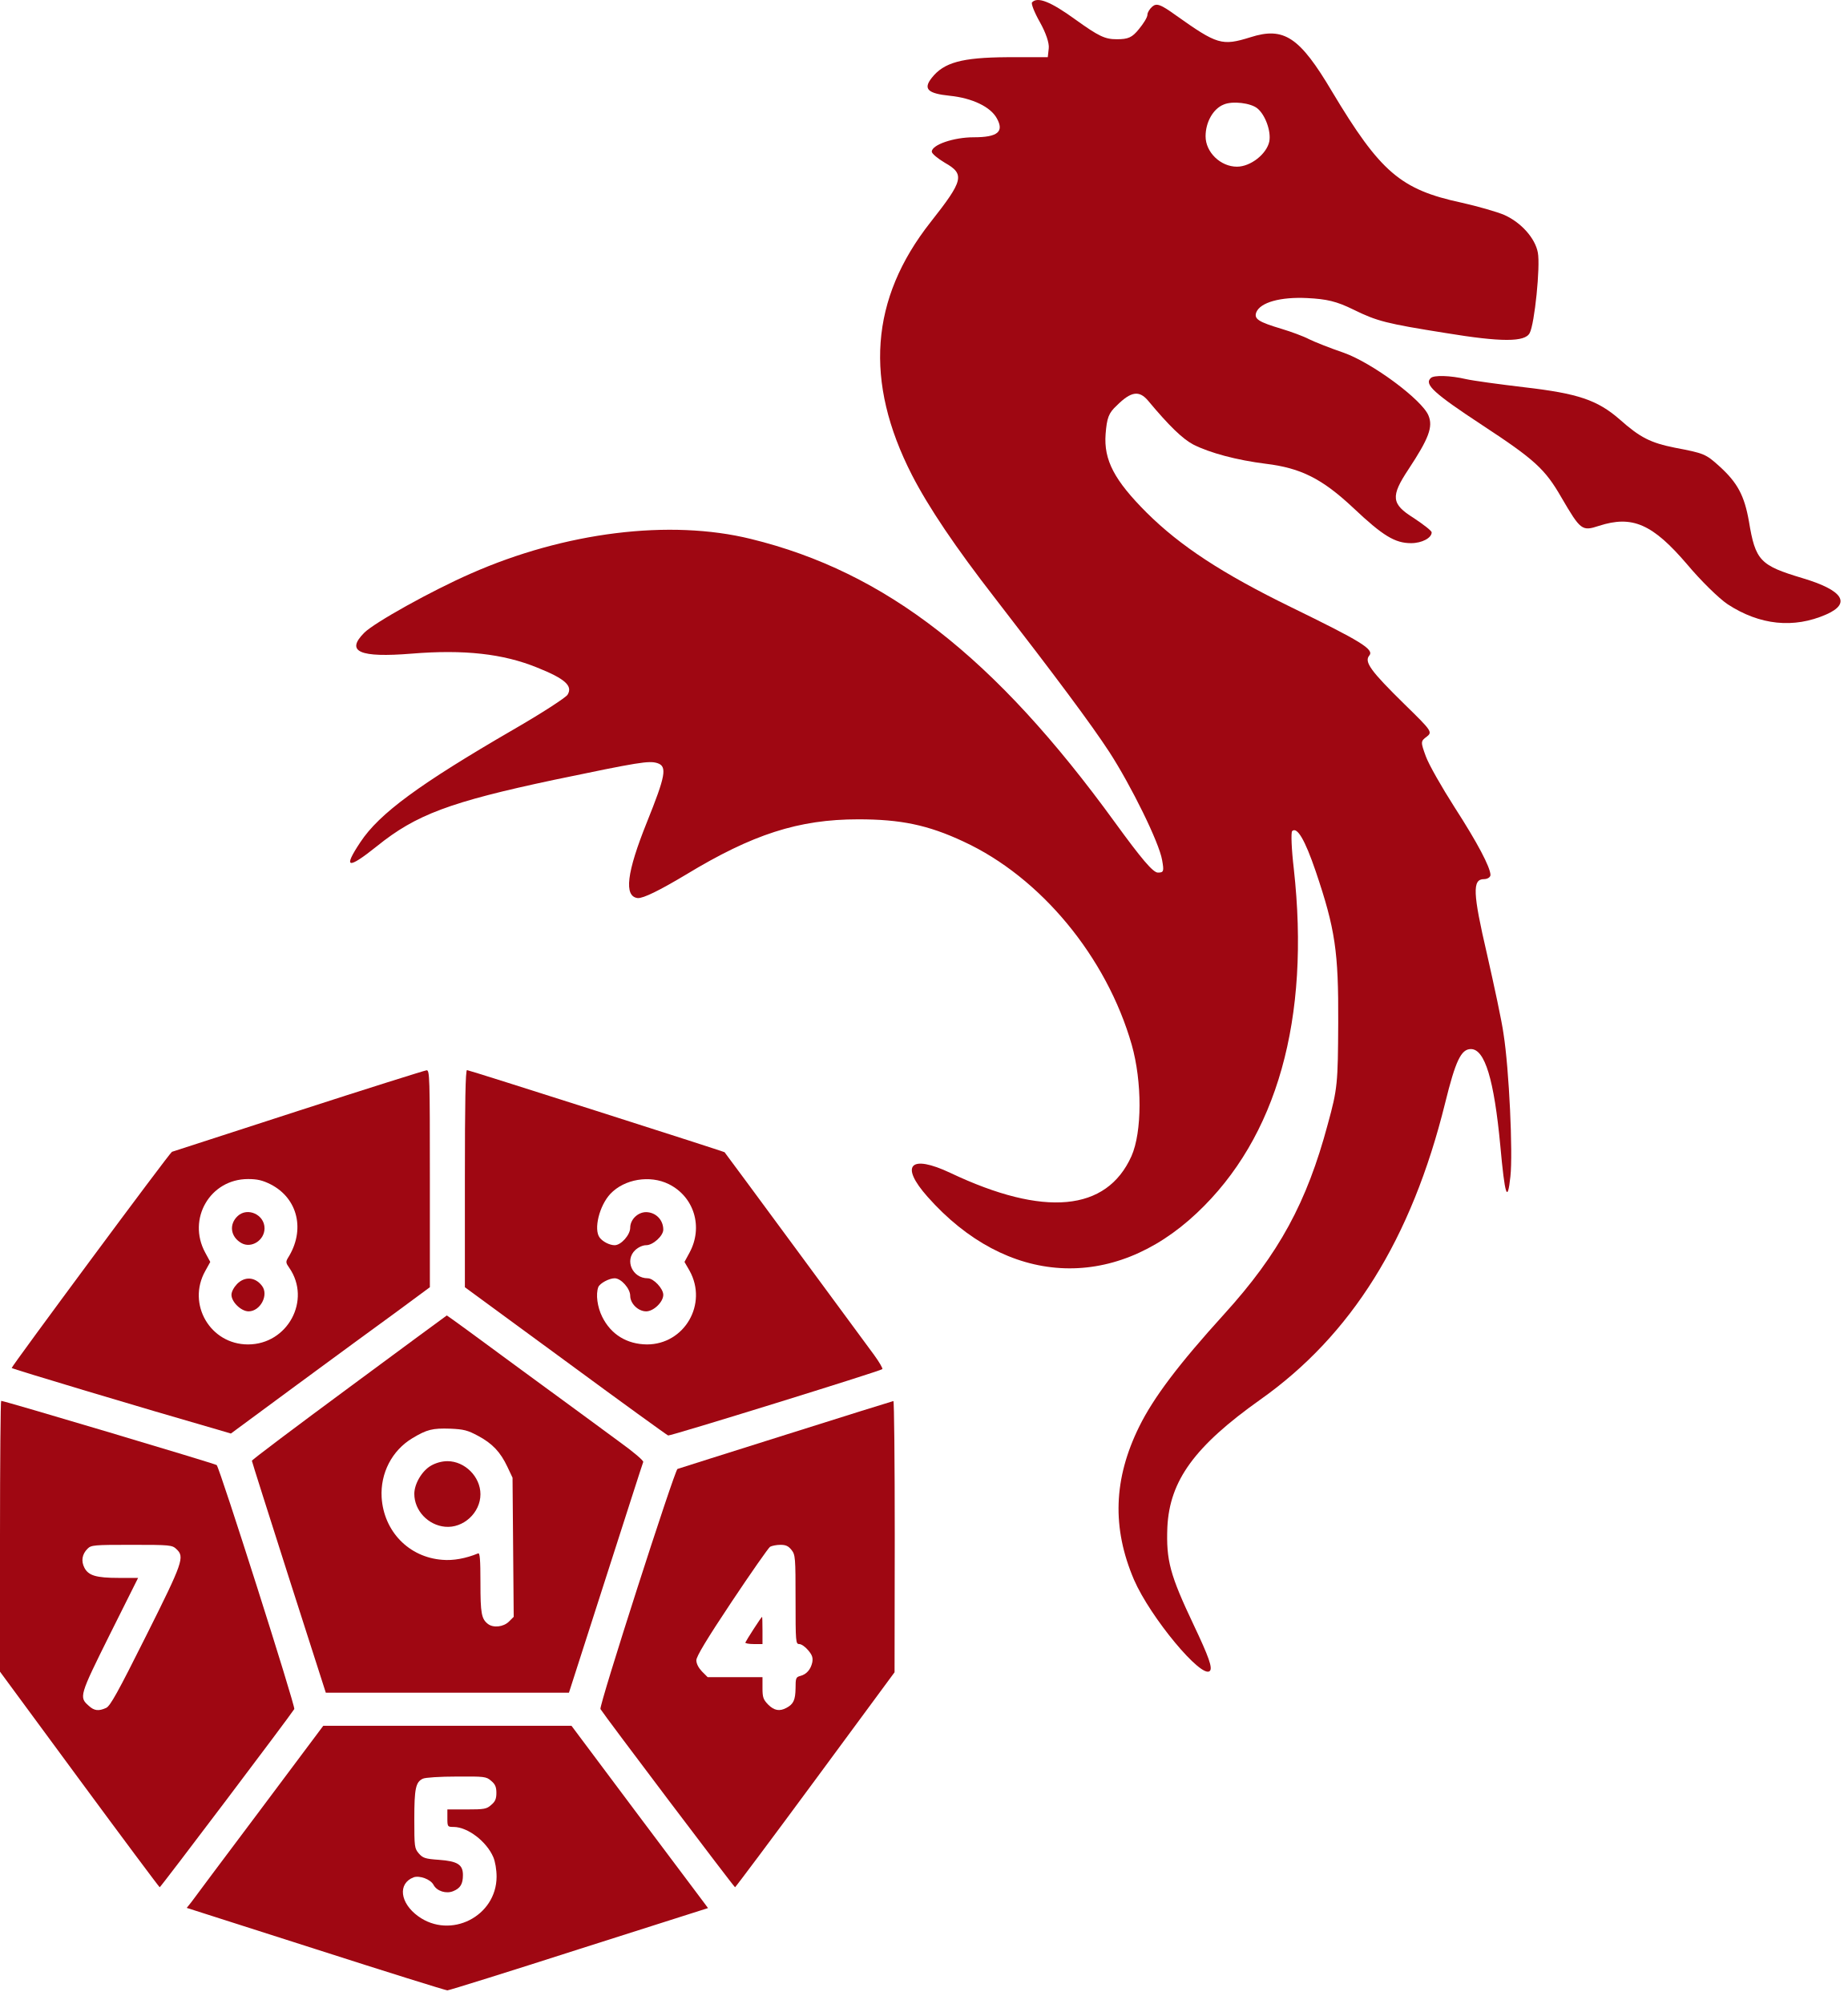
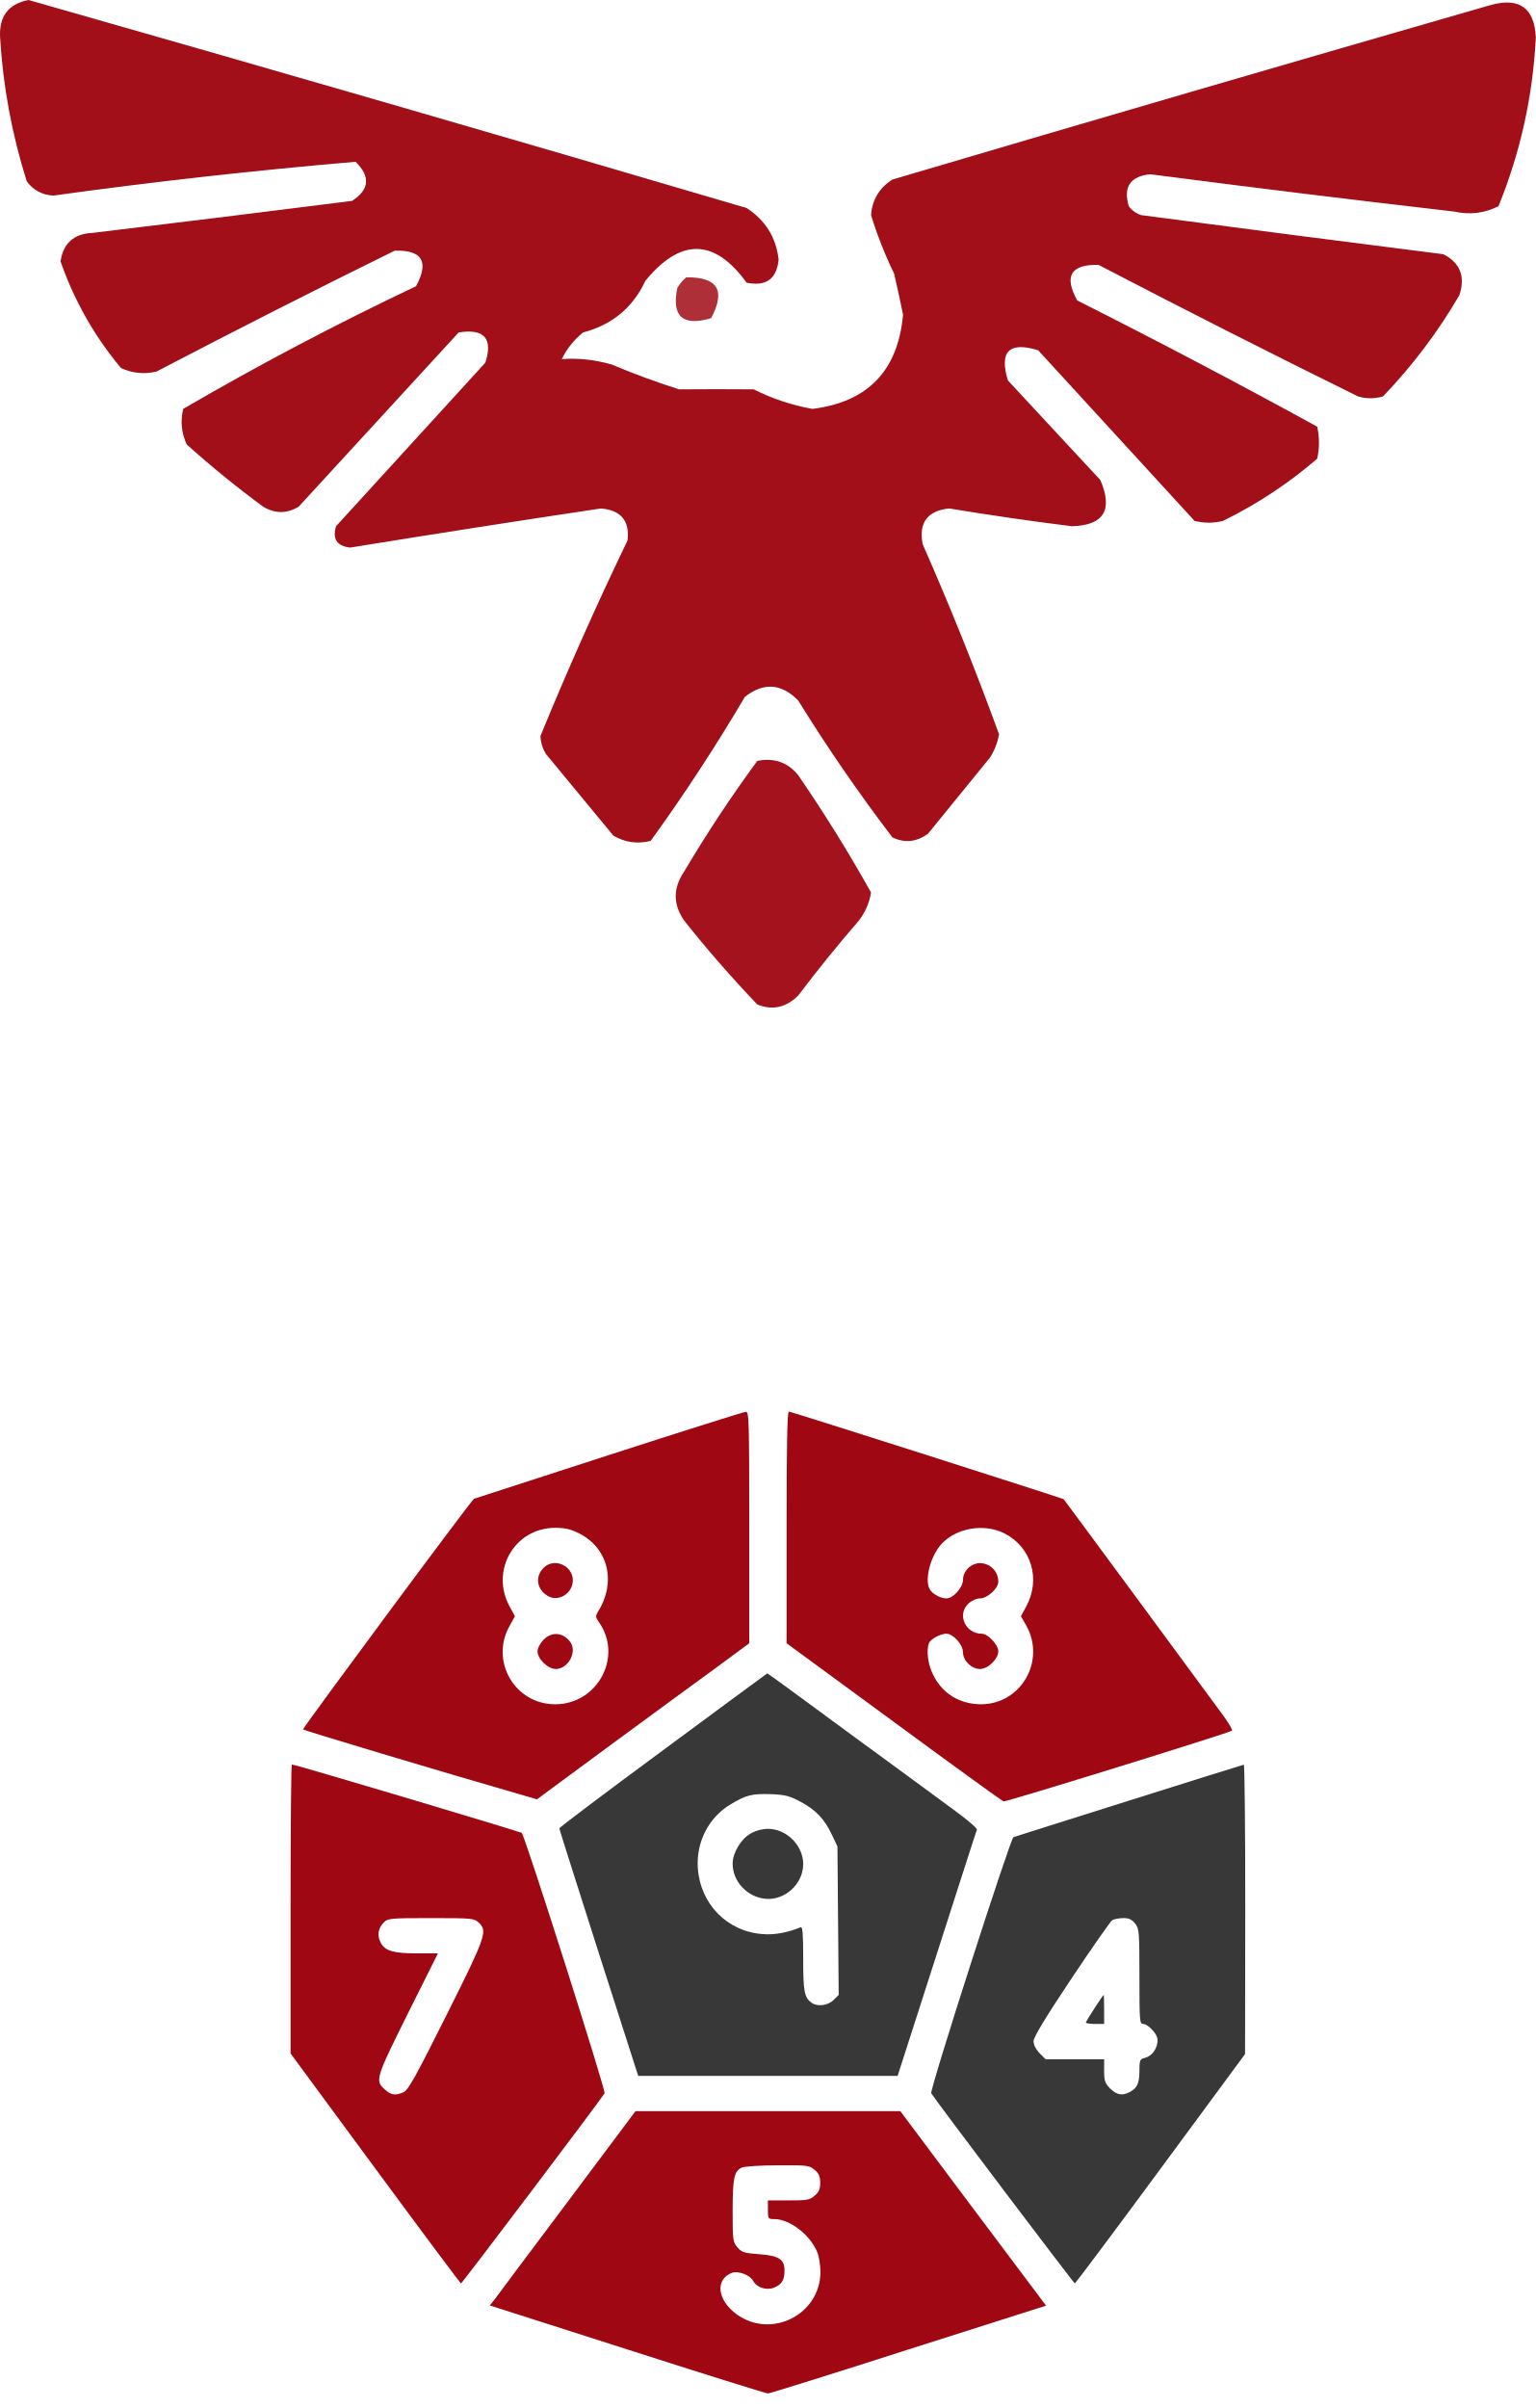
- <svg xmlns="http://www.w3.org/2000/svg" width="95" height="103" viewBox="0 0 95 103" fill="none">
-   <path d="M53.061 0.119C52.994 0.169 53.178 0.639 53.464 1.143C53.766 1.681 53.951 2.218 53.917 2.487L53.867 2.94H51.767C49.45 2.957 48.526 3.209 47.904 3.999C47.451 4.57 47.686 4.805 48.828 4.922C49.987 5.04 50.928 5.494 51.247 6.081C51.633 6.77 51.297 7.056 50.054 7.056C49.03 7.056 47.904 7.442 47.904 7.795C47.904 7.896 48.207 8.147 48.576 8.366C49.617 8.954 49.533 9.273 47.837 11.423C44.73 15.37 44.427 19.603 46.88 24.407C47.736 26.07 49.114 28.119 51.163 30.756C54.27 34.77 56.101 37.223 57.042 38.667C58.15 40.381 59.595 43.303 59.746 44.21C59.847 44.781 59.83 44.849 59.528 44.849C59.276 44.849 58.671 44.126 57.327 42.279C51.146 33.763 45.536 29.395 38.599 27.699C34.433 26.674 29.041 27.346 24.204 29.48C22.205 30.353 19.249 31.999 18.728 32.52C17.754 33.494 18.476 33.813 21.164 33.595C23.851 33.376 25.867 33.595 27.63 34.317C29.058 34.888 29.461 35.258 29.176 35.711C29.075 35.862 27.832 36.669 26.404 37.492C21.567 40.297 19.501 41.808 18.526 43.286C17.619 44.647 17.871 44.697 19.383 43.488C21.382 41.876 23.112 41.221 28.504 40.078C32.854 39.171 33.358 39.087 33.795 39.222C34.316 39.39 34.215 39.877 33.257 42.262C32.216 44.849 32.065 46.075 32.787 46.159C33.073 46.176 33.896 45.773 35.273 44.949C38.683 42.883 41.051 42.111 44.125 42.111C46.292 42.111 47.703 42.396 49.533 43.253C53.498 45.084 56.891 49.182 58.184 53.701C58.721 55.599 58.721 58.185 58.167 59.428C56.891 62.267 53.682 62.569 48.862 60.285C46.796 59.311 46.241 59.882 47.686 61.511C51.751 66.097 57.21 66.416 61.526 62.351C65.659 58.471 67.372 52.357 66.515 44.647C66.398 43.656 66.364 42.783 66.431 42.715C66.683 42.48 67.086 43.152 67.641 44.781C68.648 47.755 68.816 48.913 68.799 52.575C68.783 55.683 68.766 55.951 68.262 57.782C67.187 61.797 65.759 64.434 62.937 67.541C60.603 70.111 59.309 71.824 58.57 73.319C57.243 76.007 57.159 78.526 58.301 81.197C59.141 83.129 61.778 86.303 62.198 85.883C62.349 85.732 62.148 85.161 61.375 83.532C60.149 80.945 59.948 80.206 60.015 78.493C60.132 76.091 61.426 74.327 64.785 71.942C69.471 68.633 72.562 63.695 74.292 56.707C74.83 54.524 75.115 53.919 75.619 53.919C76.341 53.919 76.812 55.498 77.131 58.874C77.366 61.461 77.5 61.881 77.651 60.47C77.786 59.26 77.584 54.944 77.299 53.146C77.215 52.508 76.812 50.644 76.442 49.014C75.72 45.907 75.686 45.185 76.291 45.185C76.476 45.185 76.627 45.084 76.627 44.966C76.61 44.563 75.972 43.337 74.779 41.489C74.124 40.465 73.452 39.289 73.301 38.869C73.032 38.13 73.032 38.096 73.352 37.861C73.654 37.626 73.603 37.559 72.209 36.198C70.462 34.485 70.126 34.015 70.395 33.696C70.664 33.376 69.959 32.956 66.381 31.21C62.837 29.48 60.687 28.069 58.957 26.355C57.294 24.692 56.739 23.651 56.84 22.307C56.907 21.484 56.991 21.232 57.411 20.846C58.15 20.107 58.57 20.056 59.024 20.594C60.116 21.904 60.804 22.559 61.342 22.845C62.198 23.281 63.593 23.651 65.071 23.836C66.868 24.054 67.96 24.592 69.572 26.103C71.101 27.548 71.722 27.917 72.545 27.917C73.1 27.917 73.603 27.649 73.603 27.363C73.603 27.279 73.183 26.96 72.68 26.624C71.521 25.902 71.487 25.515 72.411 24.121C73.452 22.542 73.687 21.938 73.436 21.35C73.1 20.544 70.546 18.645 69.068 18.125C68.38 17.89 67.573 17.57 67.305 17.436C67.019 17.285 66.381 17.05 65.877 16.899C64.701 16.546 64.466 16.395 64.584 16.059C64.785 15.538 65.843 15.252 67.204 15.32C68.212 15.37 68.716 15.488 69.572 15.908C70.798 16.512 71.269 16.63 74.326 17.117C77.181 17.587 78.407 17.587 78.642 17.117C78.894 16.663 79.197 13.674 79.062 12.985C78.928 12.246 78.206 11.44 77.349 11.053C76.963 10.885 75.955 10.6 75.132 10.415C72.008 9.743 70.966 8.853 68.48 4.704C66.817 1.899 66.011 1.362 64.281 1.916C62.82 2.369 62.585 2.302 60.435 0.774C59.662 0.219 59.461 0.152 59.242 0.337C59.108 0.454 58.99 0.639 58.99 0.757C58.99 0.891 58.789 1.21 58.553 1.496C58.201 1.933 57.999 2.017 57.411 2.017C56.807 2.017 56.487 1.865 55.295 1.009C54.018 0.085 53.346 -0.184 53.061 0.119ZM64.651 5.578C65.054 5.913 65.356 6.753 65.255 7.274C65.121 7.912 64.298 8.567 63.593 8.567C62.753 8.567 61.98 7.828 61.98 7.005C61.98 6.283 62.366 5.594 62.904 5.376C63.357 5.174 64.315 5.292 64.651 5.578Z" fill="#9F0712" />
-   <path d="M73.553 19.435C73.217 19.754 73.704 20.208 76.207 21.854C78.894 23.617 79.432 24.105 80.272 25.566C81.263 27.262 81.33 27.313 82.204 27.027C83.917 26.473 84.958 26.926 86.739 29.009C87.427 29.832 88.368 30.756 88.821 31.058C90.468 32.133 92.214 32.318 93.894 31.579C95.187 31.008 94.751 30.336 92.668 29.715C90.484 29.06 90.249 28.824 89.913 26.792C89.678 25.465 89.325 24.81 88.401 23.97C87.696 23.332 87.612 23.298 86.117 23.013C84.857 22.761 84.32 22.492 83.262 21.551C82.12 20.56 81.129 20.224 78.374 19.905C77.097 19.754 75.737 19.569 75.367 19.485C74.578 19.301 73.704 19.267 73.553 19.435Z" fill="#9F0712" />
-   <path d="M15.35 57.09C11.83 58.23 8.9 59.18 8.84 59.2C8.72 59.25 0.61 70.2 0.6 70.31C0.6 70.35 7.19 72.33 11.26 73.5L11.87 73.68L15.26 71.18C17.12 69.81 19.43 68.12 20.38 67.43L22.1 66.16V60.58C22.1 55.33 22.09 55 21.93 55.01C21.83 55.02 18.87 55.95 15.35 57.09ZM13.91 60.87C15.32 61.59 15.71 63.23 14.8 64.66C14.69 64.85 14.69 64.91 14.87 65.16C16.02 66.82 14.79 69.1 12.75 69.1C10.81 69.1 9.6 67.03 10.55 65.33L10.81 64.86L10.55 64.38C9.61 62.65 10.8 60.6 12.75 60.6C13.22 60.6 13.49 60.66 13.91 60.87Z" fill="#9F0712" />
-   <path d="M12.22 62.5C11.76 62.93 11.85 63.57 12.41 63.89C12.92 64.18 13.6 63.75 13.6 63.13C13.6 62.43 12.73 62.03 12.22 62.5Z" fill="#9F0712" />
-   <path d="M12.19 65.99C12.02 66.17 11.9 66.39 11.9 66.55C11.9 66.92 12.4 67.4 12.78 67.4C13.38 67.4 13.83 66.56 13.47 66.09C13.12 65.63 12.59 65.59 12.19 65.99Z" fill="#9F0712" />
-   <path d="M23.9 60.58V66.16L29.07 69.95C31.91 72.04 34.29 73.76 34.35 73.78C34.48 73.81 45.26 70.47 45.36 70.37C45.4 70.34 45.2 70 44.93 69.63C44.43 68.95 37.3 59.27 37.25 59.22C37.21 59.18 24.12 55 24.01 55C23.93 55 23.9 56.68 23.9 60.58ZM34.38 60.86C35.69 61.51 36.16 63.07 35.45 64.38L35.19 64.86L35.45 65.31C36.4 67.02 35.19 69.1 33.26 69.1C32.23 69.09 31.41 68.59 30.96 67.68C30.71 67.18 30.62 66.52 30.76 66.15C30.84 65.96 31.31 65.7 31.6 65.7C31.93 65.7 32.4 66.23 32.4 66.6C32.4 67 32.81 67.4 33.22 67.4C33.6 67.4 34.1 66.92 34.1 66.55C34.1 66.23 33.6 65.7 33.3 65.7C32.51 65.7 32.1 64.77 32.66 64.25C32.82 64.1 33.05 64 33.22 64C33.57 64 34.1 63.52 34.1 63.2C34.1 62.7 33.72 62.31 33.22 62.3C32.79 62.3 32.4 62.68 32.4 63.1C32.4 63.47 31.93 64 31.6 64C31.34 64 30.99 63.82 30.83 63.61C30.51 63.19 30.81 61.97 31.38 61.36C32.1 60.6 33.41 60.38 34.38 60.86Z" fill="#9F0712" />
-   <path d="M17.95 71.31C15.2 73.34 12.95 75.03 12.95 75.08C12.95 75.12 13.81 77.82 14.85 81.08L16.75 87H23H29.25L31.14 81.12C32.18 77.89 33.04 75.2 33.07 75.14C33.09 75.07 32.56 74.62 31.88 74.13C31.2 73.63 28.93 71.96 26.82 70.42C24.72 68.87 22.98 67.6 22.97 67.61C22.96 67.61 20.7 69.28 17.95 71.31ZM24.58 73.8C25.31 74.19 25.73 74.63 26.09 75.4L26.35 75.95L26.38 79.53L26.41 83.1L26.16 83.35C25.88 83.62 25.37 83.68 25.09 83.47C24.75 83.21 24.7 82.92 24.7 81.35C24.7 80.14 24.67 79.8 24.58 79.84C23.95 80.1 23.3 80.22 22.74 80.17C21.02 80.04 19.73 78.71 19.62 76.96C19.55 75.72 20.15 74.55 21.2 73.92C21.95 73.47 22.23 73.4 23.15 73.43C23.84 73.46 24.04 73.51 24.58 73.8Z" fill="#9F0712" />
-   <path d="M22.16 75.33C21.7 75.59 21.3 76.26 21.3 76.78C21.3 77.64 22.01 78.39 22.88 78.47C23.82 78.56 24.7 77.75 24.7 76.8C24.7 75.9 23.9 75.1 23 75.1C22.72 75.1 22.4 75.19 22.16 75.33Z" fill="#9F0712" />
-   <path d="M0 78.96V85.92L4.08 91.46C6.32 94.5 8.18 96.99 8.21 97C8.26 97 14.91 88.2 15.13 87.84C15.2 87.72 11.3 75.46 11.14 75.3C11.06 75.23 0.23 72 0.06 72C0.03 72 0 75.13 0 78.96ZM9.07 79.62C9.5 80.02 9.42 80.27 7.51 84.08C6.06 86.98 5.67 87.68 5.46 87.78C5.07 87.96 4.84 87.93 4.56 87.67C4.06 87.23 4.08 87.16 5.64 84.02L7.1 81.1H6.11C4.94 81.1 4.55 80.98 4.34 80.58C4.16 80.23 4.22 79.88 4.5 79.6C4.69 79.41 4.84 79.4 6.77 79.4C8.75 79.4 8.85 79.41 9.07 79.62Z" fill="#9F0712" />
-   <path d="M40.4 73.74C37.4 74.68 34.9 75.48 34.83 75.5C34.68 75.57 30.78 87.69 30.87 87.84C31.09 88.2 37.74 97 37.79 97C37.82 96.99 39.68 94.51 41.92 91.47L45.99 85.95L46 78.97C46 75.14 45.97 72 45.93 72.01C45.88 72.02 43.4 72.79 40.4 73.74ZM40.69 79.66C40.89 79.91 40.9 80.05 40.9 82.21C40.9 84.4 40.91 84.5 41.09 84.5C41.2 84.5 41.4 84.64 41.55 84.82C41.76 85.07 41.8 85.2 41.76 85.44C41.68 85.81 41.46 86.06 41.14 86.14C40.92 86.2 40.9 86.25 40.9 86.78C40.89 87.38 40.79 87.59 40.43 87.78C40.08 87.97 39.8 87.92 39.49 87.61C39.24 87.35 39.2 87.24 39.2 86.76V86.2H37.79H36.38L36.09 85.91C35.91 85.72 35.8 85.51 35.8 85.33C35.8 85.14 36.34 84.24 37.62 82.32C38.62 80.82 39.51 79.55 39.59 79.5C39.68 79.45 39.92 79.4 40.12 79.4C40.4 79.4 40.53 79.46 40.69 79.66Z" fill="#9F0712" />
-   <path d="M38.75 83.72C38.53 84.06 38.34 84.37 38.32 84.42C38.3 84.46 38.49 84.5 38.74 84.5H39.2V83.8C39.2 83.41 39.19 83.1 39.18 83.1C39.16 83.1 38.97 83.38 38.75 83.72Z" fill="#9F0712" />
-   <path d="M13.35 93.07C11.54 95.48 9.96 97.59 9.84 97.76L9.6 98.06L16.23 100.18C19.87 101.35 22.92 102.3 23 102.3C23.08 102.3 26.13 101.35 29.77 100.18L36.4 98.07L36.17 97.76C36.04 97.59 34.46 95.48 32.65 93.07L29.38 88.7H23H16.62L13.35 93.07ZM25.25 91.53C25.46 91.7 25.52 91.85 25.52 92.15C25.52 92.45 25.46 92.6 25.25 92.77C25.02 92.98 24.89 93 23.99 93H23V93.45C23 93.89 23.01 93.9 23.33 93.9C24.05 93.91 25.01 94.64 25.36 95.45C25.46 95.68 25.53 96.1 25.53 96.46C25.52 98.5 23.16 99.69 21.5 98.49C20.56 97.81 20.44 96.81 21.26 96.49C21.57 96.38 22.14 96.59 22.29 96.88C22.46 97.2 22.94 97.35 23.3 97.2C23.67 97.05 23.8 96.83 23.8 96.37C23.8 95.84 23.53 95.66 22.57 95.59C21.86 95.54 21.74 95.5 21.53 95.26C21.31 95 21.3 94.92 21.3 93.5C21.3 91.93 21.37 91.59 21.74 91.42C21.85 91.36 22.63 91.31 23.47 91.31C24.91 91.3 25 91.31 25.25 91.53Z" fill="#9F0712" />
+ <svg xmlns="http://www.w3.org/2000/svg" width="74" height="116" viewBox="0 0 74 116" fill="none">
+   <path d="M29.35 70.09C25.83 71.23 22.9 72.18 22.84 72.2C22.72 72.25 14.61 83.2 14.6 83.31C14.6 83.35 21.19 85.33 25.26 86.5L25.87 86.68L29.26 84.18C31.12 82.81 33.43 81.12 34.38 80.43L36.1 79.16V73.58C36.1 68.33 36.09 68 35.93 68.01C35.83 68.02 32.87 68.95 29.35 70.09ZM27.91 73.87C29.32 74.59 29.71 76.23 28.8 77.66C28.69 77.85 28.69 77.91 28.87 78.16C30.02 79.82 28.79 82.1 26.75 82.1C24.81 82.1 23.6 80.03 24.55 78.33L24.81 77.86L24.55 77.38C23.61 75.65 24.8 73.6 26.75 73.6C27.22 73.6 27.49 73.66 27.91 73.87Z" fill="#9F0712" />
+   <path d="M26.22 75.5C25.76 75.93 25.85 76.57 26.41 76.89C26.92 77.18 27.6 76.75 27.6 76.13C27.6 75.43 26.73 75.03 26.22 75.5Z" fill="#9F0712" />
+   <path d="M26.19 78.99C26.02 79.17 25.9 79.39 25.9 79.55C25.9 79.92 26.4 80.4 26.78 80.4C27.38 80.4 27.83 79.56 27.47 79.09C27.12 78.63 26.59 78.59 26.19 78.99Z" fill="#9F0712" />
+   <path d="M37.9 73.58V79.16L43.07 82.95C45.91 85.04 48.29 86.76 48.35 86.78C48.48 86.81 59.26 83.47 59.36 83.37C59.4 83.34 59.2 83 58.93 82.63C58.43 81.95 51.3 72.27 51.25 72.22C51.21 72.18 38.12 68 38.01 68C37.93 68 37.9 69.68 37.9 73.58ZM48.38 73.86C49.69 74.51 50.16 76.07 49.45 77.38L49.19 77.86L49.45 78.31C50.4 80.02 49.19 82.1 47.26 82.1C46.23 82.09 45.41 81.59 44.96 80.68C44.71 80.18 44.62 79.52 44.76 79.15C44.84 78.96 45.31 78.7 45.6 78.7C45.93 78.7 46.4 79.23 46.4 79.6C46.4 80 46.81 80.4 47.22 80.4C47.6 80.4 48.1 79.92 48.1 79.55C48.1 79.23 47.6 78.7 47.3 78.7C46.51 78.7 46.1 77.77 46.66 77.25C46.82 77.1 47.05 77 47.22 77C47.57 77 48.1 76.52 48.1 76.2C48.1 75.7 47.72 75.31 47.22 75.3C46.79 75.3 46.4 75.68 46.4 76.1C46.4 76.47 45.93 77 45.6 77C45.34 77 44.99 76.82 44.83 76.61C44.51 76.19 44.81 74.97 45.38 74.36C46.1 73.6 47.41 73.38 48.38 73.86Z" fill="#9F0712" />
+   <path d="M31.95 84.31C29.2 86.34 26.95 88.03 26.95 88.08C26.95 88.12 27.81 90.82 28.85 94.08L30.75 100H37H43.25L45.14 94.12C46.18 90.89 47.04 88.2 47.07 88.14C47.09 88.07 46.56 87.62 45.88 87.13C45.2 86.63 42.93 84.96 40.82 83.42C38.72 81.87 36.98 80.6 36.97 80.61C36.96 80.61 34.7 82.28 31.95 84.31ZM38.58 86.8C39.31 87.19 39.73 87.63 40.09 88.4L40.35 88.95L40.38 92.53L40.41 96.1L40.16 96.35C39.88 96.62 39.37 96.68 39.09 96.47C38.75 96.21 38.7 95.92 38.7 94.35C38.7 93.14 38.67 92.8 38.58 92.84C37.95 93.1 37.3 93.22 36.74 93.17C35.02 93.04 33.73 91.71 33.62 89.96C33.55 88.72 34.15 87.55 35.2 86.92C35.95 86.47 36.23 86.4 37.15 86.43C37.84 86.46 38.04 86.51 38.58 86.8Z" fill="#383838" />
+   <path d="M36.16 88.33C35.7 88.59 35.3 89.26 35.3 89.78C35.3 90.64 36.01 91.39 36.88 91.47C37.82 91.56 38.7 90.75 38.7 89.8C38.7 88.9 37.9 88.1 37 88.1C36.72 88.1 36.4 88.19 36.16 88.33Z" fill="#383838" />
+   <path d="M14 91.96V98.92L18.08 104.46C20.32 107.5 22.18 109.99 22.21 110C22.26 110 28.91 101.2 29.13 100.84C29.2 100.72 25.3 88.46 25.14 88.3C25.06 88.23 14.23 85 14.06 85C14.03 85 14 88.13 14 91.96ZM23.07 92.62C23.5 93.02 23.42 93.27 21.51 97.08C20.06 99.98 19.67 100.68 19.46 100.78C19.07 100.96 18.84 100.93 18.56 100.67C18.06 100.23 18.08 100.16 19.64 97.02L21.1 94.1H20.11C18.94 94.1 18.55 93.98 18.34 93.58C18.16 93.23 18.22 92.88 18.5 92.6C18.69 92.41 18.84 92.4 20.77 92.4C22.75 92.4 22.85 92.41 23.07 92.62Z" fill="#9F0712" />
+   <path d="M54.4 86.74C51.4 87.68 48.9 88.48 48.83 88.5C48.68 88.57 44.78 100.69 44.87 100.84C45.09 101.2 51.74 110 51.79 110C51.82 109.99 53.68 107.51 55.92 104.47L59.99 98.95L60 91.97C60 88.14 59.97 85 59.93 85.01C59.88 85.02 57.4 85.79 54.4 86.74ZM54.69 92.66C54.89 92.91 54.9 93.05 54.9 95.21C54.9 97.4 54.91 97.5 55.09 97.5C55.2 97.5 55.4 97.64 55.55 97.82C55.76 98.07 55.8 98.2 55.76 98.44C55.68 98.81 55.46 99.06 55.14 99.14C54.92 99.2 54.9 99.25 54.9 99.78C54.89 100.38 54.79 100.59 54.43 100.78C54.08 100.97 53.8 100.92 53.49 100.61C53.24 100.35 53.2 100.24 53.2 99.76V99.2H51.79H50.38L50.09 98.91C49.91 98.72 49.8 98.51 49.8 98.33C49.8 98.14 50.34 97.24 51.62 95.32C52.62 93.82 53.51 92.55 53.59 92.5C53.68 92.45 53.92 92.4 54.12 92.4C54.4 92.4 54.53 92.46 54.69 92.66Z" fill="#383838" />
+   <path d="M52.75 96.72C52.53 97.06 52.34 97.37 52.32 97.42C52.3 97.46 52.49 97.5 52.74 97.5H53.2V96.8C53.2 96.41 53.19 96.1 53.18 96.1C53.16 96.1 52.97 96.38 52.75 96.72Z" fill="#383838" />
+   <path d="M27.35 106.07C25.54 108.48 23.96 110.59 23.84 110.76L23.6 111.06L30.23 113.18C33.87 114.35 36.92 115.3 37 115.3C37.08 115.3 40.13 114.35 43.77 113.18L50.4 111.07L50.17 110.76C50.04 110.59 48.46 108.48 46.65 106.07L43.38 101.7H37H30.62L27.35 106.07ZM39.25 104.53C39.46 104.7 39.52 104.85 39.52 105.15C39.52 105.45 39.46 105.6 39.25 105.77C39.02 105.98 38.89 106 37.99 106H37V106.45C37 106.89 37.01 106.9 37.33 106.9C38.05 106.91 39.01 107.64 39.36 108.45C39.46 108.68 39.53 109.1 39.53 109.46C39.52 111.5 37.16 112.69 35.5 111.49C34.56 110.81 34.44 109.81 35.26 109.49C35.57 109.38 36.14 109.59 36.29 109.88C36.46 110.2 36.94 110.35 37.3 110.2C37.67 110.05 37.8 109.83 37.8 109.37C37.8 108.84 37.53 108.66 36.57 108.59C35.86 108.54 35.74 108.5 35.53 108.26C35.31 108 35.3 107.92 35.3 106.5C35.3 104.93 35.37 104.59 35.74 104.42C35.85 104.36 36.63 104.31 37.47 104.31C38.91 104.3 39 104.31 39.25 104.53Z" fill="#9F0712" />
+   <path opacity="0.966" fill-rule="evenodd" clip-rule="evenodd" d="M1.375 0C12.919 3.286 24.453 6.626 35.974 10.02C36.88 10.611 37.394 11.438 37.516 12.504C37.422 13.441 36.908 13.812 35.974 13.617C34.423 11.481 32.795 11.452 31.093 13.532C30.492 14.82 29.493 15.648 28.095 16.015C27.655 16.369 27.312 16.797 27.067 17.3C27.85 17.24 28.649 17.326 29.465 17.557C30.533 18.005 31.618 18.405 32.72 18.756C33.919 18.746 35.117 18.746 36.317 18.756C37.205 19.204 38.147 19.518 39.143 19.698C41.814 19.368 43.27 17.855 43.511 15.159C43.378 14.501 43.235 13.844 43.083 13.189C42.639 12.274 42.268 11.332 41.969 10.363C42.024 9.623 42.366 9.052 42.997 8.65C52.577 5.818 62.169 3.021 71.773 0.257C73.188 -0.151 73.93 0.362 74 1.799C73.859 4.616 73.26 7.328 72.201 9.935C71.528 10.273 70.814 10.359 70.06 10.191C65.174 9.627 60.292 9.028 55.415 8.393C54.455 8.497 54.112 9.011 54.388 9.935C54.542 10.14 54.742 10.283 54.987 10.363C59.838 11.005 64.691 11.633 69.547 12.247C70.356 12.664 70.613 13.321 70.317 14.217C69.282 15.994 68.054 17.621 66.635 19.098C66.235 19.213 65.835 19.213 65.436 19.098C61.241 17.03 57.073 14.917 52.932 12.761C51.595 12.728 51.252 13.299 51.904 14.474C55.799 16.435 59.653 18.462 63.466 20.554C63.58 21.068 63.58 21.582 63.466 22.096C62.085 23.287 60.572 24.286 58.927 25.093C58.47 25.208 58.013 25.208 57.556 25.093C55.044 22.353 52.532 19.612 50.02 16.872C48.621 16.444 48.136 16.929 48.564 18.328C50.048 19.926 51.533 21.525 53.017 23.124C53.639 24.567 53.182 25.309 51.647 25.35C49.672 25.105 47.702 24.819 45.738 24.494C44.688 24.601 44.26 25.172 44.453 26.207C45.782 29.223 47.009 32.277 48.136 35.371C48.066 35.768 47.923 36.139 47.708 36.484C46.708 37.712 45.709 38.939 44.71 40.167C44.155 40.565 43.584 40.622 42.997 40.338C41.378 38.214 39.865 36.016 38.458 33.743C37.649 32.919 36.792 32.862 35.889 33.572C34.482 35.958 32.969 38.27 31.35 40.509C30.708 40.668 30.109 40.583 29.551 40.252C28.466 38.939 27.381 37.626 26.297 36.313C26.139 36.05 26.053 35.764 26.04 35.456C27.343 32.279 28.741 29.139 30.236 26.035C30.347 25.089 29.919 24.575 28.952 24.494C24.923 25.098 20.897 25.726 16.876 26.378C16.235 26.309 16.007 25.966 16.191 25.35C18.589 22.724 20.987 20.098 23.385 17.471C23.761 16.305 23.333 15.819 22.1 16.015C19.531 18.813 16.962 21.611 14.392 24.408C13.821 24.751 13.25 24.751 12.68 24.408C11.405 23.471 10.177 22.471 8.997 21.411C8.743 20.862 8.686 20.291 8.826 19.698C12.47 17.575 16.21 15.606 20.045 13.789C20.686 12.605 20.343 12.034 19.017 12.076C15.165 13.973 11.34 15.914 7.541 17.899C6.947 18.039 6.377 17.982 5.828 17.728C4.547 16.194 3.576 14.481 2.916 12.59C3.048 11.716 3.562 11.259 4.458 11.219C8.627 10.719 12.795 10.206 16.962 9.678C17.803 9.135 17.86 8.507 17.133 7.794C12.272 8.208 7.419 8.751 2.574 9.421C2.037 9.395 1.609 9.167 1.289 8.736C0.575 6.477 0.146 4.164 0.004 1.799C-0.05 0.787 0.407 0.188 1.375 0Z" fill="#9F0712" />
+   <path opacity="0.837" fill-rule="evenodd" clip-rule="evenodd" d="M33.063 13.36C34.579 13.338 34.978 13.995 34.262 15.33C32.893 15.731 32.351 15.246 32.634 13.874C32.754 13.67 32.897 13.499 33.063 13.36Z" fill="#9F0712" />
+   <path opacity="0.951" fill-rule="evenodd" clip-rule="evenodd" d="M36.488 36.655C37.297 36.493 37.954 36.721 38.458 37.34C39.717 39.174 40.887 41.058 41.969 42.993C41.885 43.504 41.685 43.961 41.37 44.363C40.358 45.531 39.388 46.73 38.458 47.96C37.868 48.54 37.211 48.683 36.488 48.388C35.254 47.097 34.083 45.755 32.977 44.363C32.419 43.576 32.419 42.776 32.977 41.965C34.064 40.132 35.234 38.362 36.488 36.655Z" fill="#9F0712" />
</svg>
